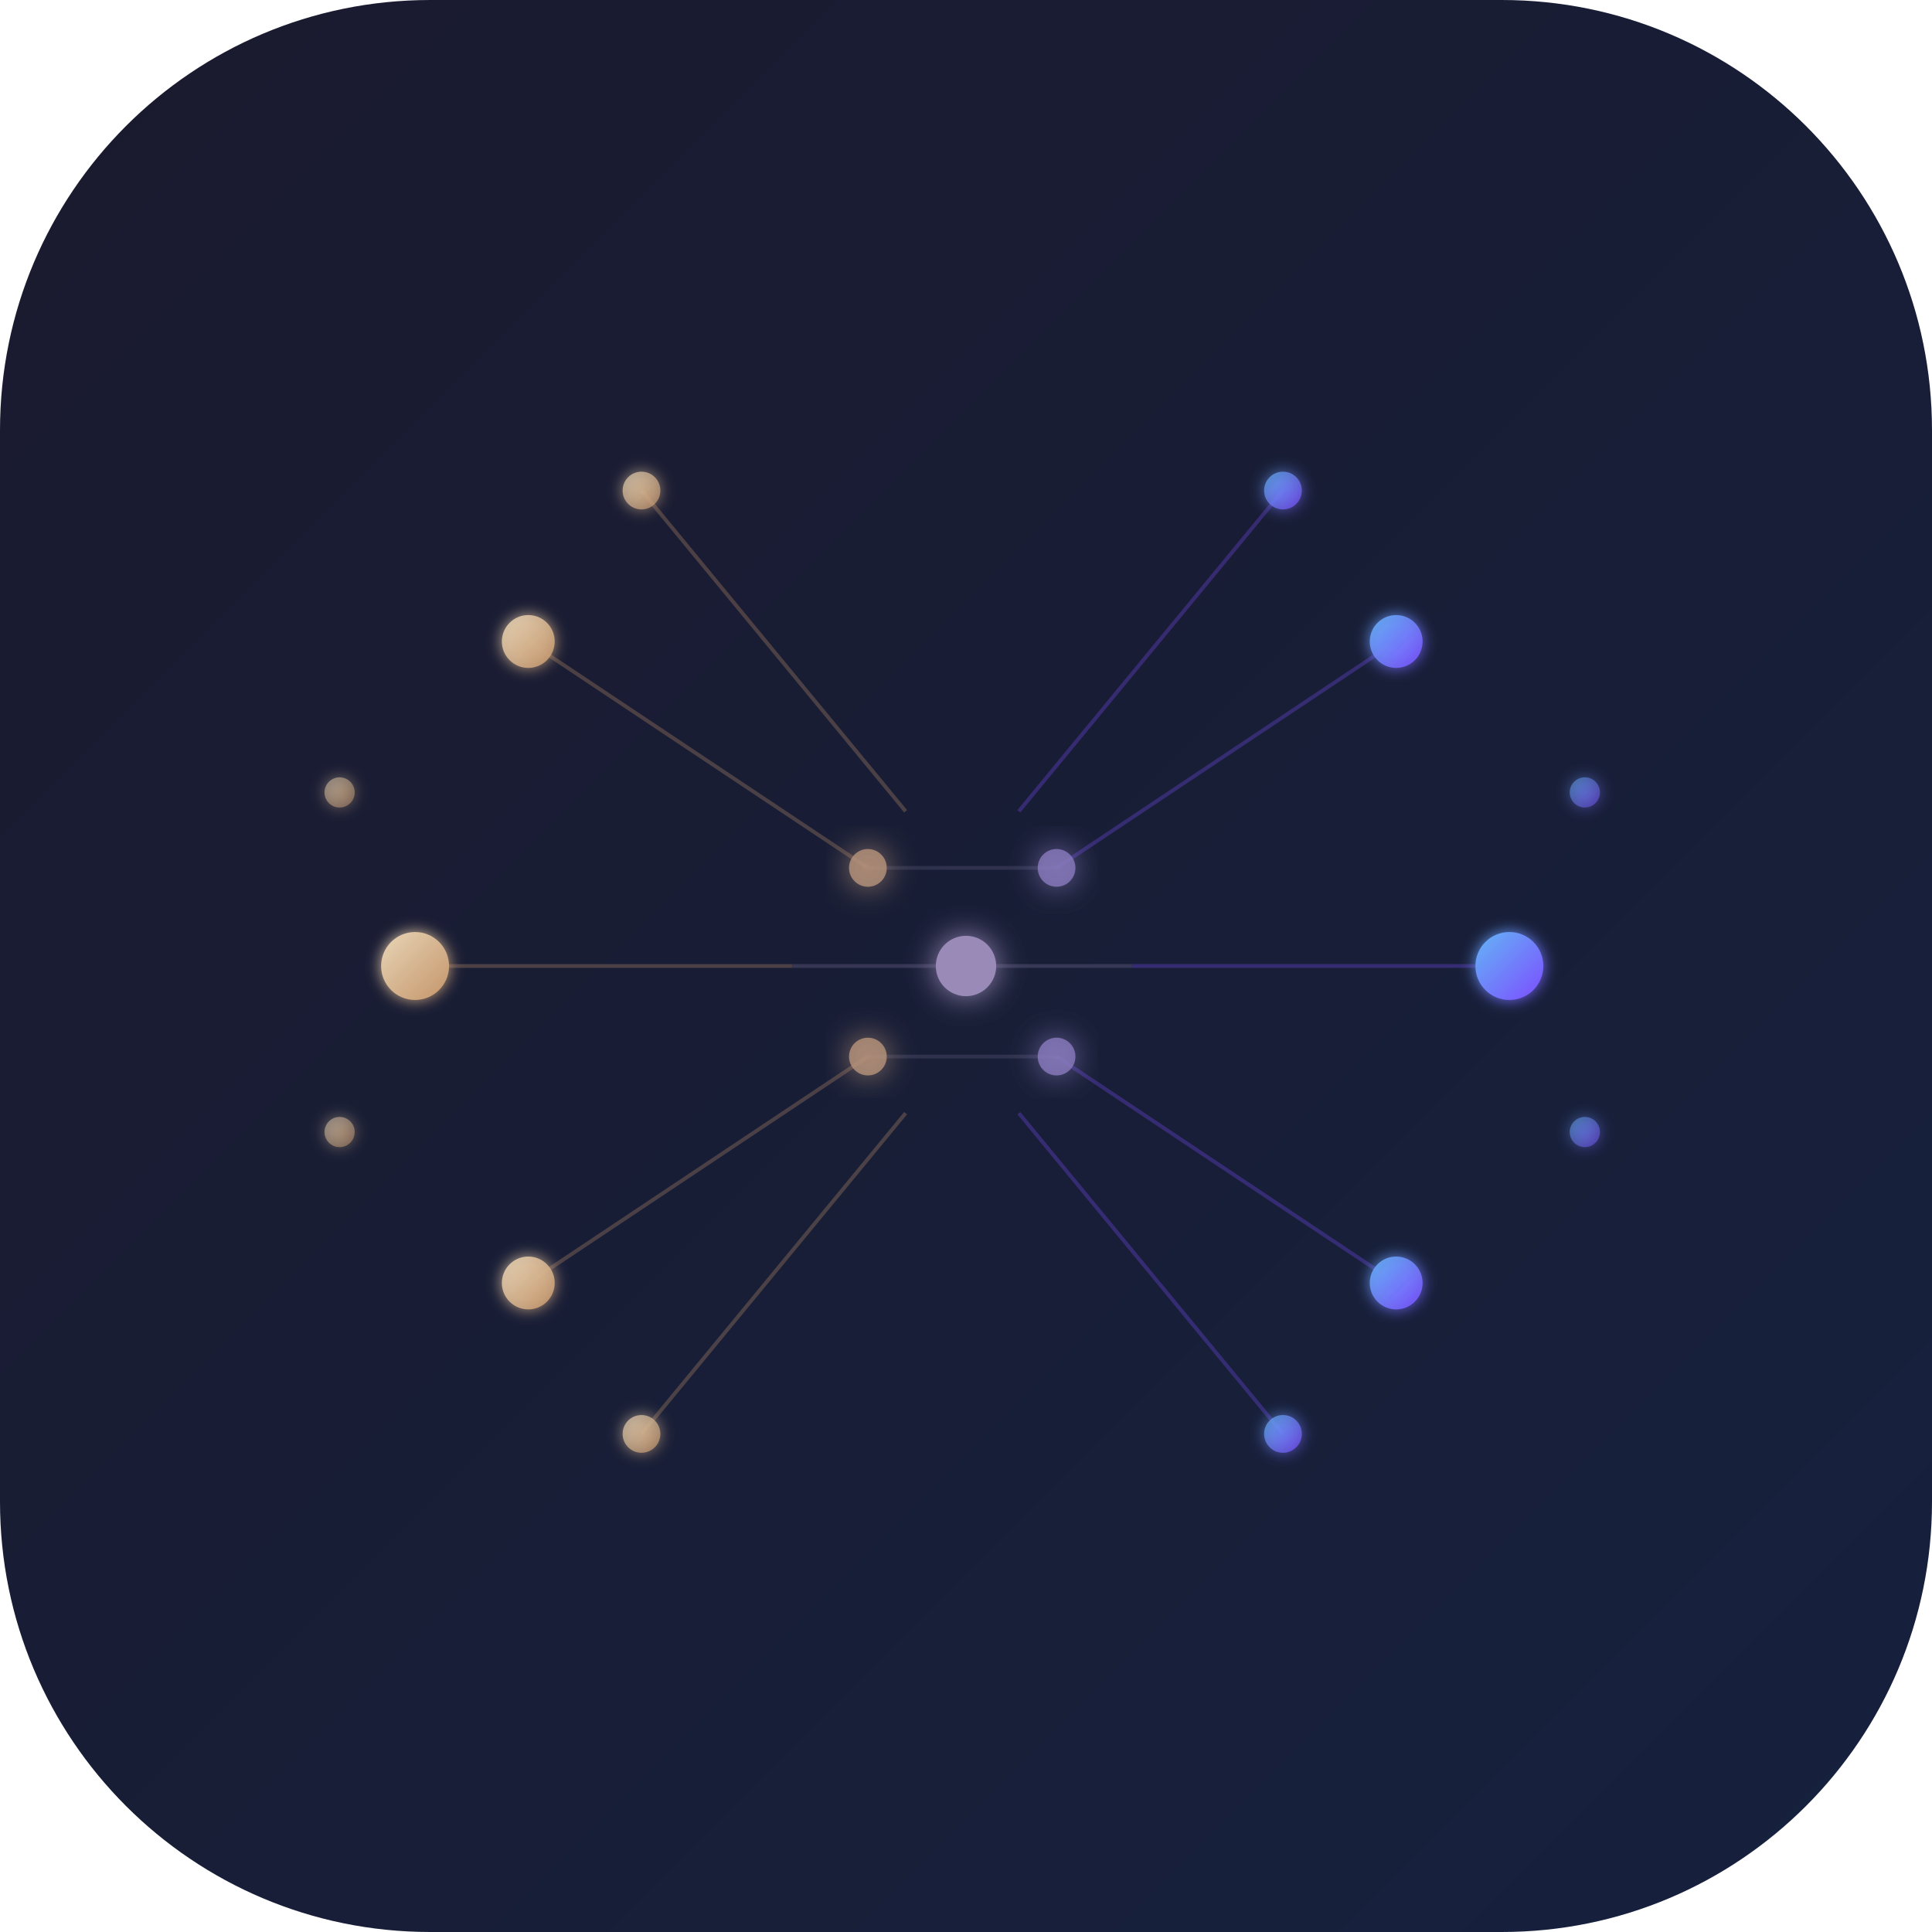
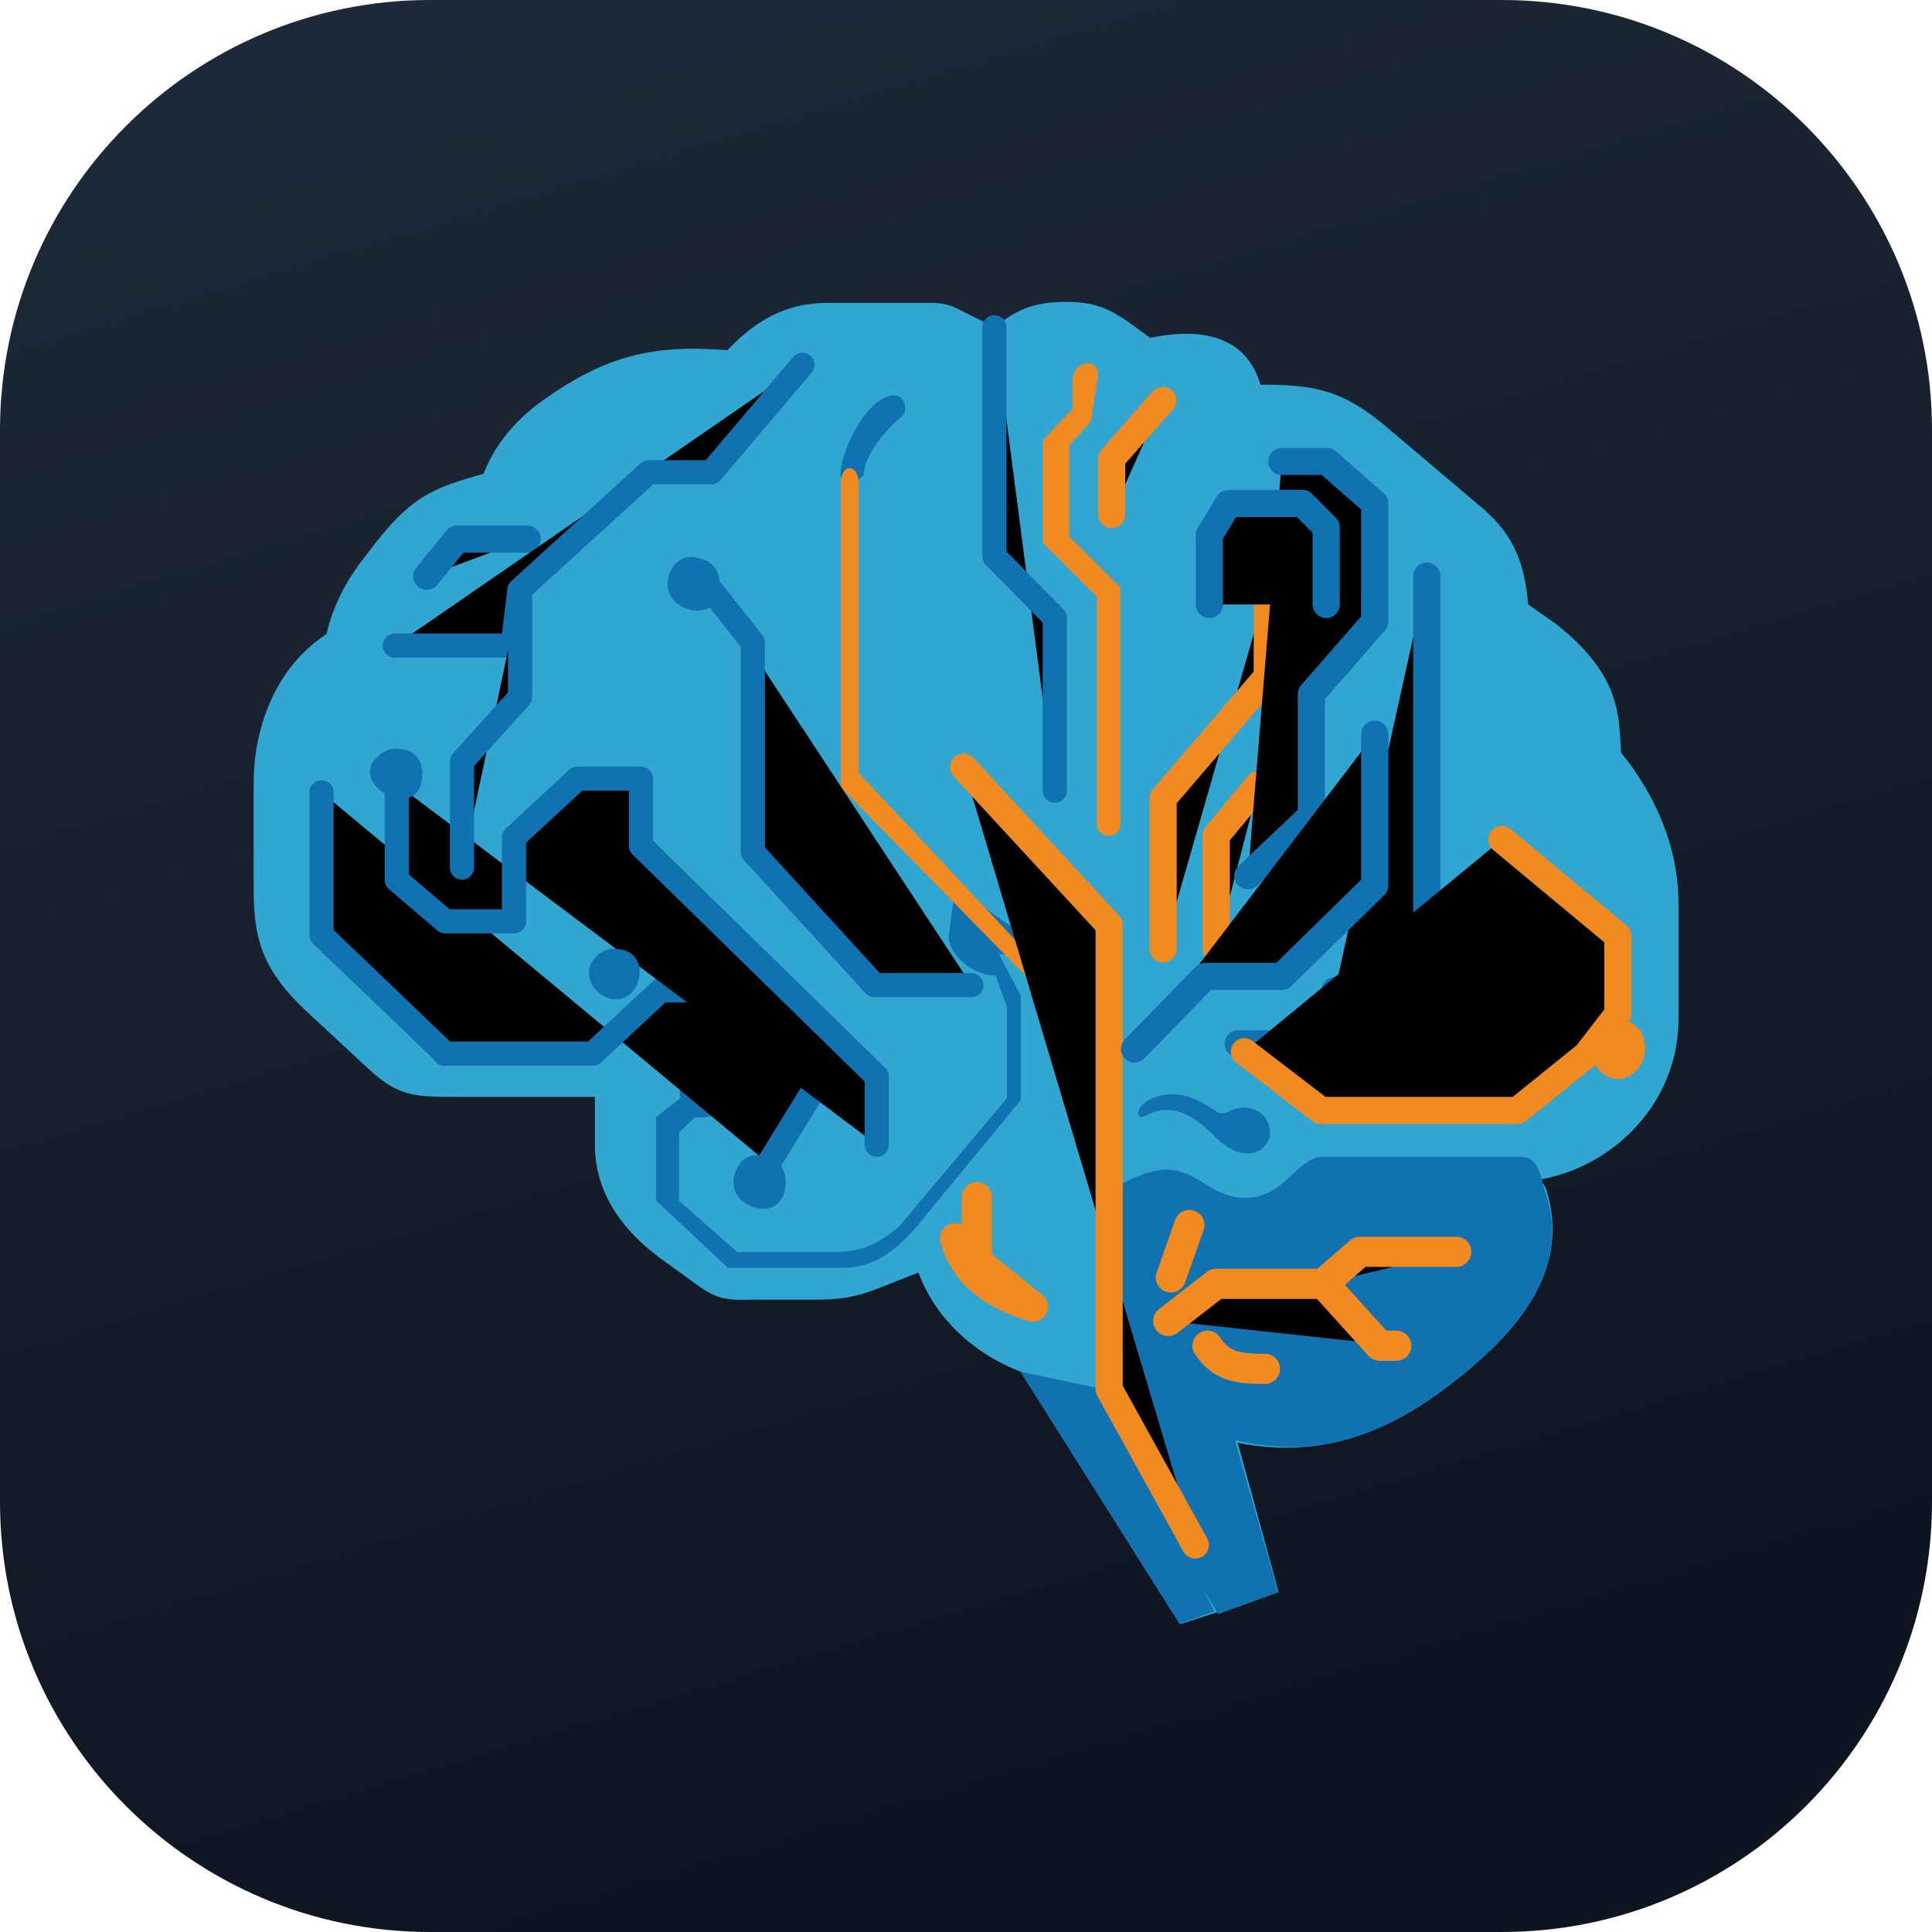
- <svg xmlns="http://www.w3.org/2000/svg" viewBox="0 0 1024 1024">
+ <svg xmlns="http://www.w3.org/2000/svg" width="1024" height="1024" viewBox="0 0 1024 1024">
  <defs>
-     <linearGradient id="bg" x1="0" y1="0" x2="1" y2="1">
-       <stop offset="0%" stop-color="#1a1a2e" />
-       <stop offset="100%" stop-color="#16213e" />
+     <linearGradient id="bg" x1="0" y1="0" x2="0.3" y2="1">
+       <stop offset="0%" stop-color="#1e2a3a" />
+       <stop offset="100%" stop-color="#0f1520" />
    </linearGradient>
-     <linearGradient id="humanGlow" x1="0" y1="0" x2="1" y2="1">
-       <stop offset="0%" stop-color="#e8d5b7" />
-       <stop offset="100%" stop-color="#c4956a" />
-     </linearGradient>
-     <linearGradient id="digitalGlow" x1="0" y1="0" x2="1" y2="1">
-       <stop offset="0%" stop-color="#64b5f6" />
-       <stop offset="100%" stop-color="#7c4dff" />
-     </linearGradient>
-     <filter id="glow">
-       <feGaussianBlur stdDeviation="8" result="blur" />
-       <feMerge>
-         <feMergeNode in="blur" />
-         <feMergeNode in="SourceGraphic" />
-       </feMerge>
-     </filter>
-     <filter id="softGlow">
-       <feGaussianBlur stdDeviation="4" result="blur" />
-       <feMerge>
-         <feMergeNode in="blur" />
-         <feMergeNode in="SourceGraphic" />
-       </feMerge>
-     </filter>
  </defs>
-   <rect x="0" y="0" width="1024" height="1024" rx="228" ry="228" fill="url(#bg)" />
-   <g opacity="0.3" stroke-width="2">
-     <line x1="280" y1="340" x2="460" y2="460" stroke="#c4956a" />
-     <line x1="220" y1="512" x2="420" y2="512" stroke="#c4956a" />
-     <line x1="280" y1="680" x2="460" y2="560" stroke="#c4956a" />
-     <line x1="340" y1="260" x2="480" y2="430" stroke="#c4956a" />
-     <line x1="340" y1="760" x2="480" y2="590" stroke="#c4956a" />
-     <line x1="740" y1="340" x2="560" y2="460" stroke="#7c4dff" />
-     <line x1="800" y1="512" x2="600" y2="512" stroke="#7c4dff" />
-     <line x1="740" y1="680" x2="560" y2="560" stroke="#7c4dff" />
-     <line x1="680" y1="260" x2="540" y2="430" stroke="#7c4dff" />
-     <line x1="680" y1="760" x2="540" y2="590" stroke="#7c4dff" />
-     <line x1="460" y1="460" x2="560" y2="460" stroke="#9a8ab8" opacity="0.6" />
-     <line x1="420" y1="512" x2="600" y2="512" stroke="#9a8ab8" opacity="0.8" />
-     <line x1="460" y1="560" x2="560" y2="560" stroke="#9a8ab8" opacity="0.6" />
-   </g>
-   <g filter="url(#softGlow)">
-     <circle cx="280" cy="340" r="14" fill="url(#humanGlow)" opacity="0.9" />
-     <circle cx="220" cy="512" r="18" fill="url(#humanGlow)" opacity="1.0" />
-     <circle cx="280" cy="680" r="14" fill="url(#humanGlow)" opacity="0.9" />
-     <circle cx="340" cy="260" r="10" fill="url(#humanGlow)" opacity="0.7" />
-     <circle cx="340" cy="760" r="10" fill="url(#humanGlow)" opacity="0.7" />
-     <circle cx="180" cy="420" r="8" fill="url(#humanGlow)" opacity="0.5" />
-     <circle cx="180" cy="600" r="8" fill="url(#humanGlow)" opacity="0.5" />
-   </g>
-   <g filter="url(#softGlow)">
-     <circle cx="740" cy="340" r="14" fill="url(#digitalGlow)" opacity="0.9" />
-     <circle cx="800" cy="512" r="18" fill="url(#digitalGlow)" opacity="1.0" />
-     <circle cx="740" cy="680" r="14" fill="url(#digitalGlow)" opacity="0.9" />
-     <circle cx="680" cy="260" r="10" fill="url(#digitalGlow)" opacity="0.7" />
-     <circle cx="680" cy="760" r="10" fill="url(#digitalGlow)" opacity="0.7" />
-     <circle cx="840" cy="420" r="8" fill="url(#digitalGlow)" opacity="0.5" />
-     <circle cx="840" cy="600" r="8" fill="url(#digitalGlow)" opacity="0.5" />
-   </g>
-   <g filter="url(#glow)">
-     <circle cx="460" cy="460" r="10" fill="#b8937a" opacity="0.8" />
-     <circle cx="512" cy="512" r="16" fill="#9a8ab8" opacity="1.0" />
-     <circle cx="560" cy="460" r="10" fill="#8a7abf" opacity="0.8" />
-     <circle cx="460" cy="560" r="10" fill="#b8937a" opacity="0.8" />
-     <circle cx="560" cy="560" r="10" fill="#8a7abf" opacity="0.8" />
+   <rect width="1024" height="1024" rx="228" ry="228" fill="url(#bg)" />
+   <g transform="translate(112, 112) scale(3.2)">
+     <path d="m233.5 89.66c-0.43-5.9 0.22-12.59-10.71-21.27l-4.67-3.27c-0.65-7.39-2.63-12.06-8.63-16.84l-14.86-12.58c-7.17-6-11.57-6.99-20.86-6.99-1.87-6.57-7.66-9.96-18.27-7.75-5.41-3.95-7.61-5.96-13.97-5.96-5.89 0-8.53 1.66-11.81 4.2l-6.79-3.39c-1.21-0.43-2.31-0.65-3.75-0.65h-17.09c-7.06 0-12.06 3.06-16.62 7.85-12.25-0.99-20.38 0.77-31.53 9.02-4.22 3.23-7.28 7.28-8.82 11.41-8.25 2.43-11.99 3.42-19.27 13.26-3.23 3.95-5.66 8.42-6.77 13.31-8.36 5.51-12.07 15.25-12.07 24.88v16.87c0 8.36 1.11 13.36 8.27 20.3l10.72 9.95c5.17 4.78 7.82 4.67 15.53 4.67h22v7.92c0 7.81 4.31 14.38 12.33 19.89 6.79 4.79 7.11 6 13.25 5.78h11.05c7.16 0 9.14-1.54 16.96-4.49 2.75 7.39 8.9 13.39 17.26 16.55l26.14 41.67 16.27-5.28-6.79-24.75c12.79 2.54 23.19-1.08 32.82-7.87 12.68-9.19 22.86-20.22 18.18-34.41l-0.88-1.33c12.03-2.1 22.89-12.6 22.89-26.57v-19.08c0-9.35-3.74-17.95-9.51-25.05z" fill="#30A6D1" />
+     <path d="m216.9 156.6h-32.66c-4.4 0-6.17 6.35-12.31 6.78-6.04 0.43-8.35-4.66-13.76-4.66-3.06 0-7.52 2.2-8.95 3.42l-1.98 38.19 19.54 32.02 9.94-3.62-7.17-25.19c13.24 3.16 23.64-0.67 33.27-7.46 12.68-9.19 22.97-20.32 17.97-34.16-0.65-1.98-0.87-5.32-3.89-5.32z" fill="#1172B1" />
+     <path d="m134 192.2 26.36 41.78 5.8-2.09-15.95-31.26-1.21-48.29-11.93-30.7-13.84-9.63-1.1 8.03c0 3.05 3.94 6.55 7.78 6.55l1.87 5.22v15.08l-18.01 21.43c-3.84 2.95-5.92 4.05-10.93 4.05h-15.73l-9.63-8.47v-11.34l2.64-2.54c0.99 0.22 4.16 0.22 5.93-2.84 1.21-2.21 0.66-5.59-2.4-6.8-2.86-1.11-5.61 0.76-6.05 3.51v3.06l-3.94 3.06v13.84l11.92 11.14h19.08c4.57 0 8.2-2.32 11.93-6.55l17.47-21.21v-17.36l-3.63-6.84 6.26 0.17 9.52 9.84 0.8 27.79 0.1 34.13-13.11-2.76z" fill="#1172B1" />
+     <path d="m108.1 43.66c0-3.51 4.05-7.85 6.26-9.72 1.22-0.99 0.45-4.04-1.98-3.39-4.46 1.21-8.19 9.6-8.19 13.11l0.99 2.53 2.92-2.53z" fill="#1172B1" />
+     <path d="m107.2 45.04v47.95l30.91 32.99v3.95l-33.84-34.52v-50.37c0-3.28 2.93-3.39 2.93 0z" fill="#F08A21" />
+     <path d="m124.6 92.06 24.11 26.14v76.89l14.27 25.81" stroke="#F08A21" stroke-linecap="round" stroke-linejoin="round" stroke-width="4.5" />
+     <path d="m139.7 35.81 2.96-3.06v-4.89c0-3.06 5.11-4.28 4.01 0.5l-0.99 6.46-3.57 3.95v15.08l8.47 8.47v39.29c0 2.43-3.91 2.43-3.91 0v-37.74l-8.96-8.97v-16.89l1.99-2.2z" fill="#F08A21" />
+     <path d="m157.6 31.32-8.47 9.63v9.29" stroke="#F08A21" stroke-linecap="round" stroke-linejoin="round" stroke-width="4.5" />
+     <path d="m174.9 62.21v14.86l-17.25 20.14v24.97" stroke="#F08A21" stroke-linecap="round" stroke-linejoin="round" stroke-width="4.5" />
+     <path d="m173.5 94.89-7.05 8.47v18.82" stroke="#F08A21" stroke-linecap="round" stroke-linejoin="round" stroke-width="4.5" />
+     <path d="m177.3 41.43h7.48l7.92 6.95v19.56l-10.5 12.03v20.15l-10.51 9.95" stroke="#1172B1" stroke-linecap="round" stroke-linejoin="round" stroke-width="4.5" />
+     <path d="m165.3 65.12v-11.49l3.17-5.25h12.25l3.94 3.95v12.79" stroke="#1172B1" stroke-linecap="round" stroke-linejoin="round" stroke-width="4.5" />
+     <path d="m170.1 137.9h28.93l16.47-17.8" stroke="#1172B1" stroke-linecap="round" stroke-linejoin="round" stroke-width="4.5" />
+     <path d="m186.1 129.1h7.61l7.61-8.47v-60.22" stroke="#1172B1" stroke-linecap="round" stroke-linejoin="round" stroke-width="4.5" />
+     <path d="m192.7 86.59v25.07l-15.4 15.07h-12.68l-11.71 12.03" stroke="#1172B1" stroke-linecap="round" stroke-linejoin="round" stroke-width="4.5" />
+     <path d="m171.1 139.2 12.68 9.73h32.56l11.4-9.19 5.23-6.78v-12.94l-19.21-15.97" stroke="#F08A21" stroke-linecap="round" stroke-linejoin="round" stroke-width="4.5" />
+     <path d="m233.2 134.1c2.95 0 4.28 1.97 4.28 4.6 0 3.06-2.75 5.8-5.7 4.81-3.17-1.1-3.6-4.28-2.28-6.71 0.99-1.75 2.16-2.7 3.7-2.7z" fill="#F08A21" />
+     <path d="m155 149.7c3.22-1.87 7.06-0.56 10.23 2.6 1.98 1.98 3.85 3.74 6.49 3.74 2.43 0 3.64-2.09 3.64-3.2 0-2.95-2.09-4.38-4.41-4.38-2.2 0-3.08 1.54-4.41 0.67-2.85-1.87-5.6-3.52-9.34-2.65-4.46 1.01-4.46 4.52-2.2 3.22z" fill="#1172B1" />
+     <path d="m129.7 19.2v37.95l10 10.16v28.65" stroke="#1172B1" stroke-linecap="round" stroke-linejoin="round" stroke-width="4" />
+     <path d="m35.69 60.44 5-6.15h11.61" stroke="#1172B1" stroke-linecap="round" stroke-linejoin="round" stroke-width="4.5" />
+     <path d="m30.39 71.93h19.53l1.1-9.19 21.41-19.52h10.4l15.08-17.8" stroke="#1172B1" stroke-linecap="round" stroke-linejoin="round" stroke-width="4" />
+     <path d="m18.26 96.22v23.67l19.92 19.08 0.43 0.54h24.58l11.26-10.49h11.6l14.05 15.97-7.82 12.72" stroke="#1172B1" stroke-linecap="round" stroke-linejoin="round" stroke-width="4" />
+     <path d="m30.72 94.9v15.86l8.02 6.84h11.4v-13.9l10.51-9.74h10.51v11.14l39.05 38.19v11.31" stroke="#1172B1" stroke-linecap="round" stroke-linejoin="round" stroke-width="4" />
+     <path d="m30.28 97.1c-3.38-0.99-4.92-4.05-3.49-5.92 1.65-2.21 3.49-2.32 4.81-2.1 3.17 0.55 3.71 3.19 3.17 5.62-0.43 1.74-1.86 3.13-4.49 2.4z" fill="#1172B1" />
+     <path d="m66.05 130.4c-3.39-0.99-4.27-4.47-2.84-6.34 1.65-2.21 3.49-1.99 4.81-1.77 2.64 0.54 3.41 3.08 2.64 5.4-0.76 2.21-2.64 3.2-4.61 2.71z" fill="#1172B1" />
+     <path d="m79.11 65.94c-3.39-0.99-3.82-3.73-3.39-5.39 0.99-3.39 3.39-3.5 4.71-3.17 3.39 0.65 4.04 3.06 3.72 5.37-0.44 2.53-2.2 3.96-5.04 3.19z" fill="#1172B1" />
+     <path d="m90.02 165c-3.39-0.99-3.82-3.73-3.39-5.38 0.99-3.39 3.39-3.5 4.71-3.17 3.39 0.65 4.04 3.06 3.72 5.38-0.44 2.53-2.2 3.95-5.04 3.17z" fill="#1172B1" />
+     <path d="m41.52 108.7v-17.59l9.62-10.65v-17.13" stroke="#1172B1" stroke-linecap="round" stroke-linejoin="round" stroke-width="4" />
+     <path d="m83.17 63.18 6.52 8.25v34.69l20.15 22.05h16.06" stroke="#1172B1" stroke-linecap="round" stroke-linejoin="round" stroke-width="4" />
+     <path d="m126.8 163.3v10.65l9.28 7.49c-2.95-0.99-10.77-3.42-12.89-11.34" stroke="#F08A21" stroke-linecap="round" stroke-linejoin="round" stroke-width="5" />
+     <path d="m162 167.9-3.06 8.68" stroke="#F08A21" stroke-linecap="round" stroke-linejoin="round" stroke-width="5" />
+     <path d="m158.5 183.8 7.93-6.16h17.8l9.29 10.26h2.75" stroke="#F08A21" stroke-linecap="round" stroke-linejoin="round" stroke-width="5" />
+     <path d="m184.2 177.6 6.04-5.26h15.96" stroke="#F08A21" stroke-linecap="round" stroke-linejoin="round" stroke-width="5" />
+     <path d="m165 187.9c2.21 3.28 4.64 3.83 9.51 3.83" stroke="#F08A21" stroke-linecap="round" stroke-linejoin="round" stroke-width="5" />
  </g>
</svg>
